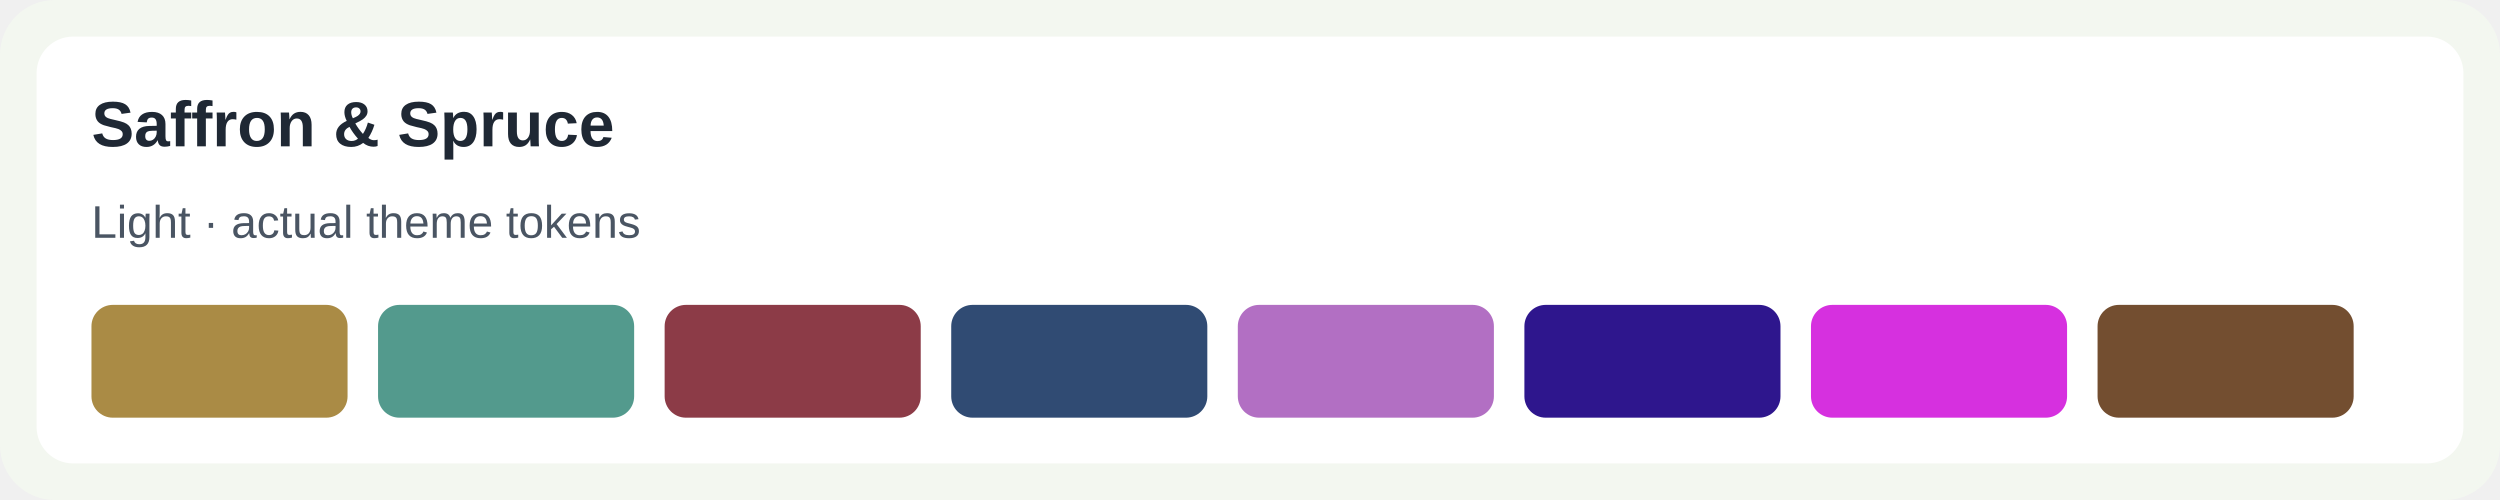
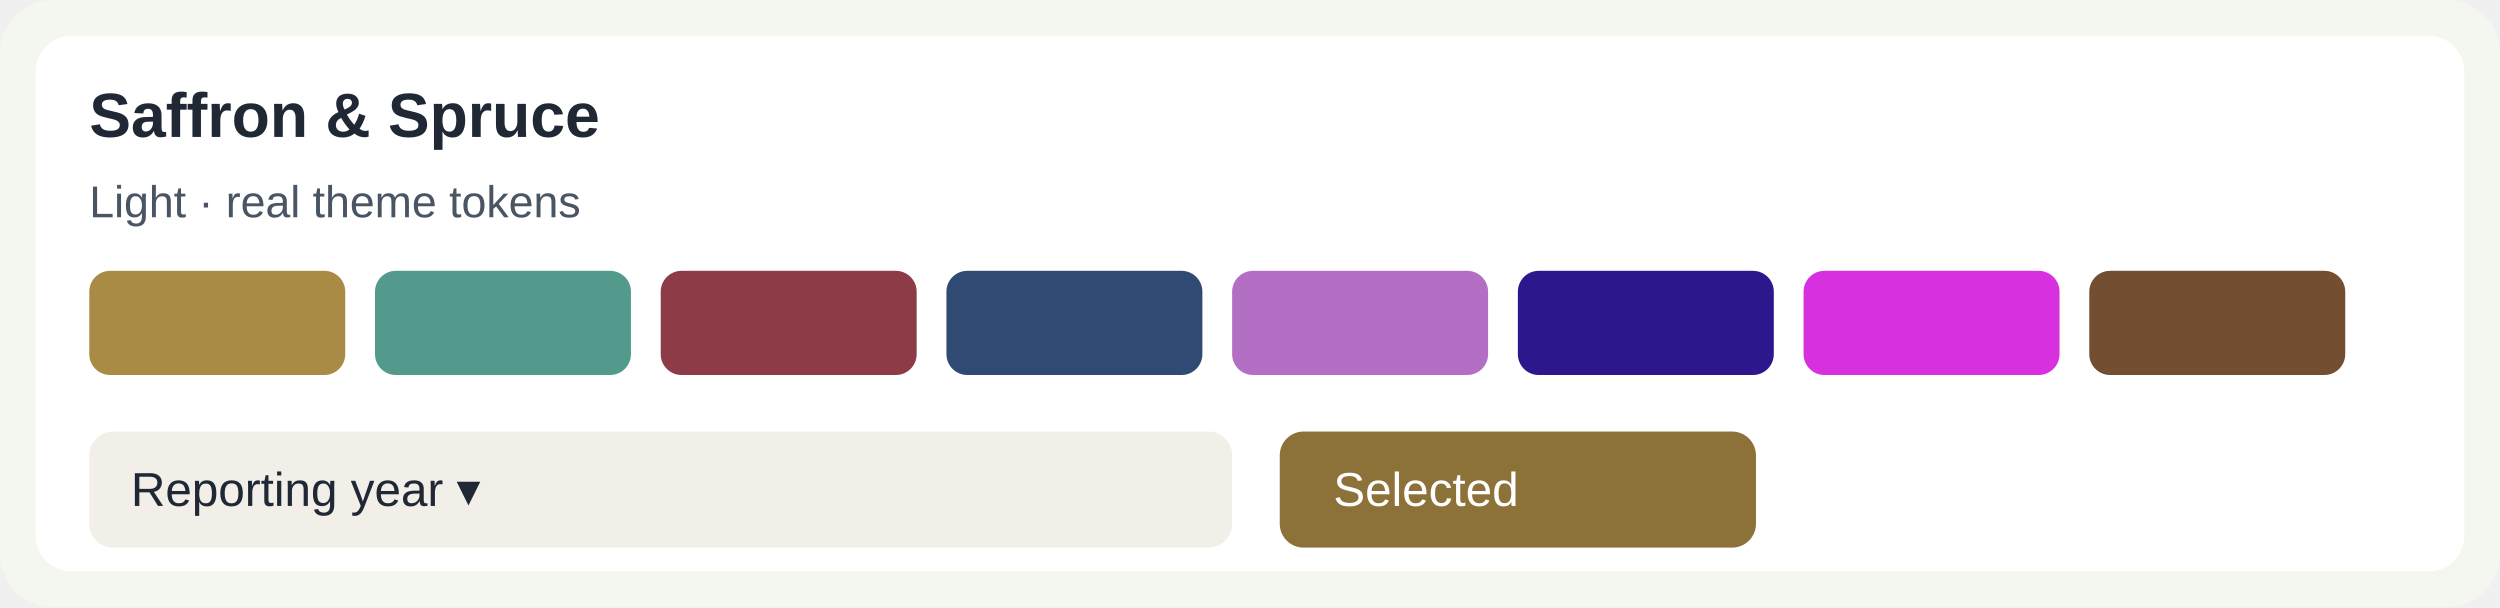
- <svg xmlns="http://www.w3.org/2000/svg" width="820" height="164" viewBox="0 0 820 164">
-   <rect width="820" height="164" rx="18" fill="#F3F7F0" />
-   <rect x="12" y="12" width="796" height="140" rx="12" fill="#FFFFFF" />
-   <text x="30" y="48" fill="#1F2834" font-family="Segoe UI,Arial,sans-serif" font-size="21" font-weight="650">Saffron &amp; Spruce</text>
-   <text x="30" y="78" fill="#4A5563" font-family="Segoe UI,Arial,sans-serif" font-size="15">Light · actual theme tokens</text>
-   <rect x="30" y="100" width="84" height="37" rx="7" fill="#AA8B45" />
-   <rect x="124" y="100" width="84" height="37" rx="7" fill="#539A8D" />
-   <rect x="218" y="100" width="84" height="37" rx="7" fill="#8C3B47" />
-   <rect x="312" y="100" width="84" height="37" rx="7" fill="#304B73" />
-   <rect x="406" y="100" width="84" height="37" rx="7" fill="#B26FC3" />
-   <rect x="500" y="100" width="84" height="37" rx="7" fill="#2E168D" />
-   <rect x="594" y="100" width="84" height="37" rx="7" fill="#D630DF" />
-   <rect x="688" y="100" width="84" height="37" rx="7" fill="#734E30" />
+ <svg xmlns="http://www.w3.org/2000/svg" width="840" height="204" viewBox="0 0 840 204">
+   <rect width="840" height="204" rx="18" fill="#F3F7F0" />
+   <rect x="12" y="12" width="816" height="180" rx="12" fill="#FFFFFF" />
+   <text x="30" y="46" fill="#1F2834" font-family="Segoe UI,Arial,sans-serif" font-size="21" font-weight="600">Saffron &amp; Spruce</text>
+   <text x="30" y="73" fill="#4A5563" font-family="Segoe UI,Arial,sans-serif" font-size="15">Light · real theme tokens</text>
+   <rect x="30" y="91" width="86" height="35" rx="7" fill="#AA8B45" />
+   <rect x="126" y="91" width="86" height="35" rx="7" fill="#539A8D" />
+   <rect x="222" y="91" width="86" height="35" rx="7" fill="#8C3B47" />
+   <rect x="318" y="91" width="86" height="35" rx="7" fill="#304B73" />
+   <rect x="414" y="91" width="86" height="35" rx="7" fill="#B26FC3" />
+   <rect x="510" y="91" width="86" height="35" rx="7" fill="#2E168D" />
+   <rect x="606" y="91" width="86" height="35" rx="7" fill="#D630DF" />
+   <rect x="702" y="91" width="86" height="35" rx="7" fill="#734E30" />
+   <rect x="30" y="145" width="384" height="39" rx="8" fill="#F2EFE9" />
+   <text x="44" y="170" font-family="Segoe UI,Arial,sans-serif" font-size="16" fill="#1F2834">Reporting year   ▾</text>
+   <rect x="430" y="145" width="160" height="39" rx="8" fill="#8C7239" />
+   <text x="448" y="170" font-family="Segoe UI,Arial,sans-serif" font-size="16" fill="#FFFFFF">Selected</text>
</svg>
